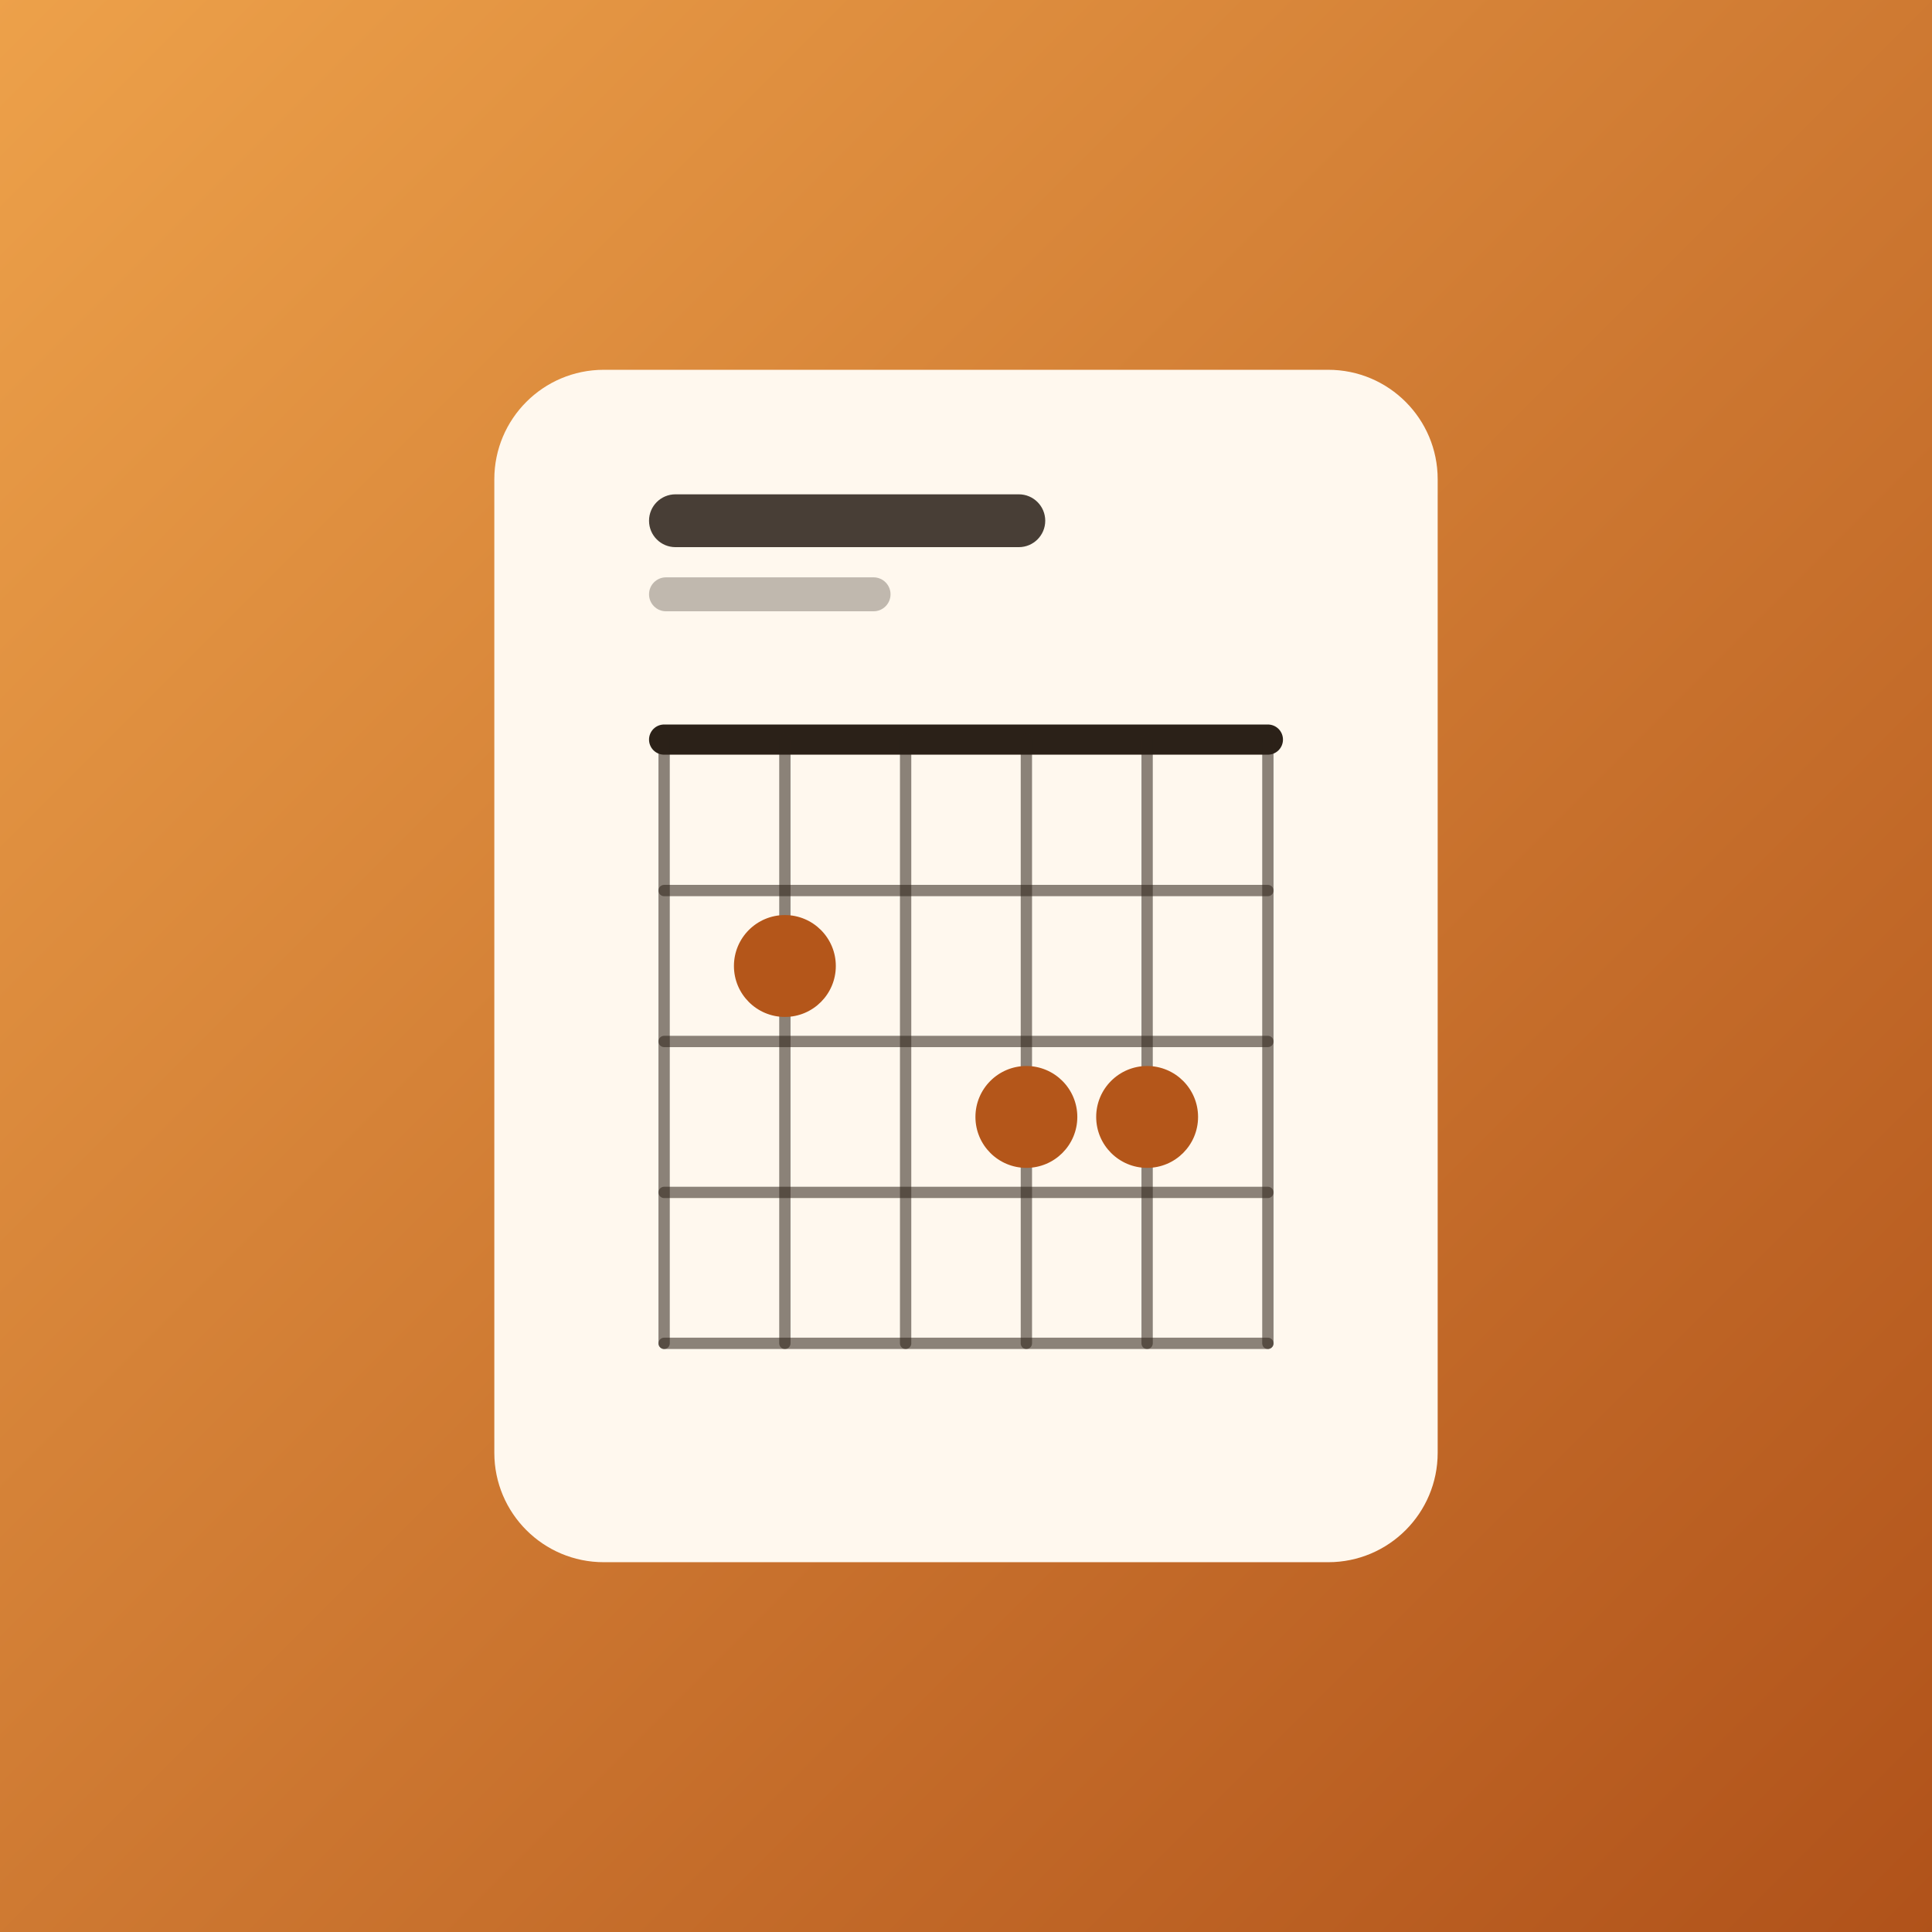
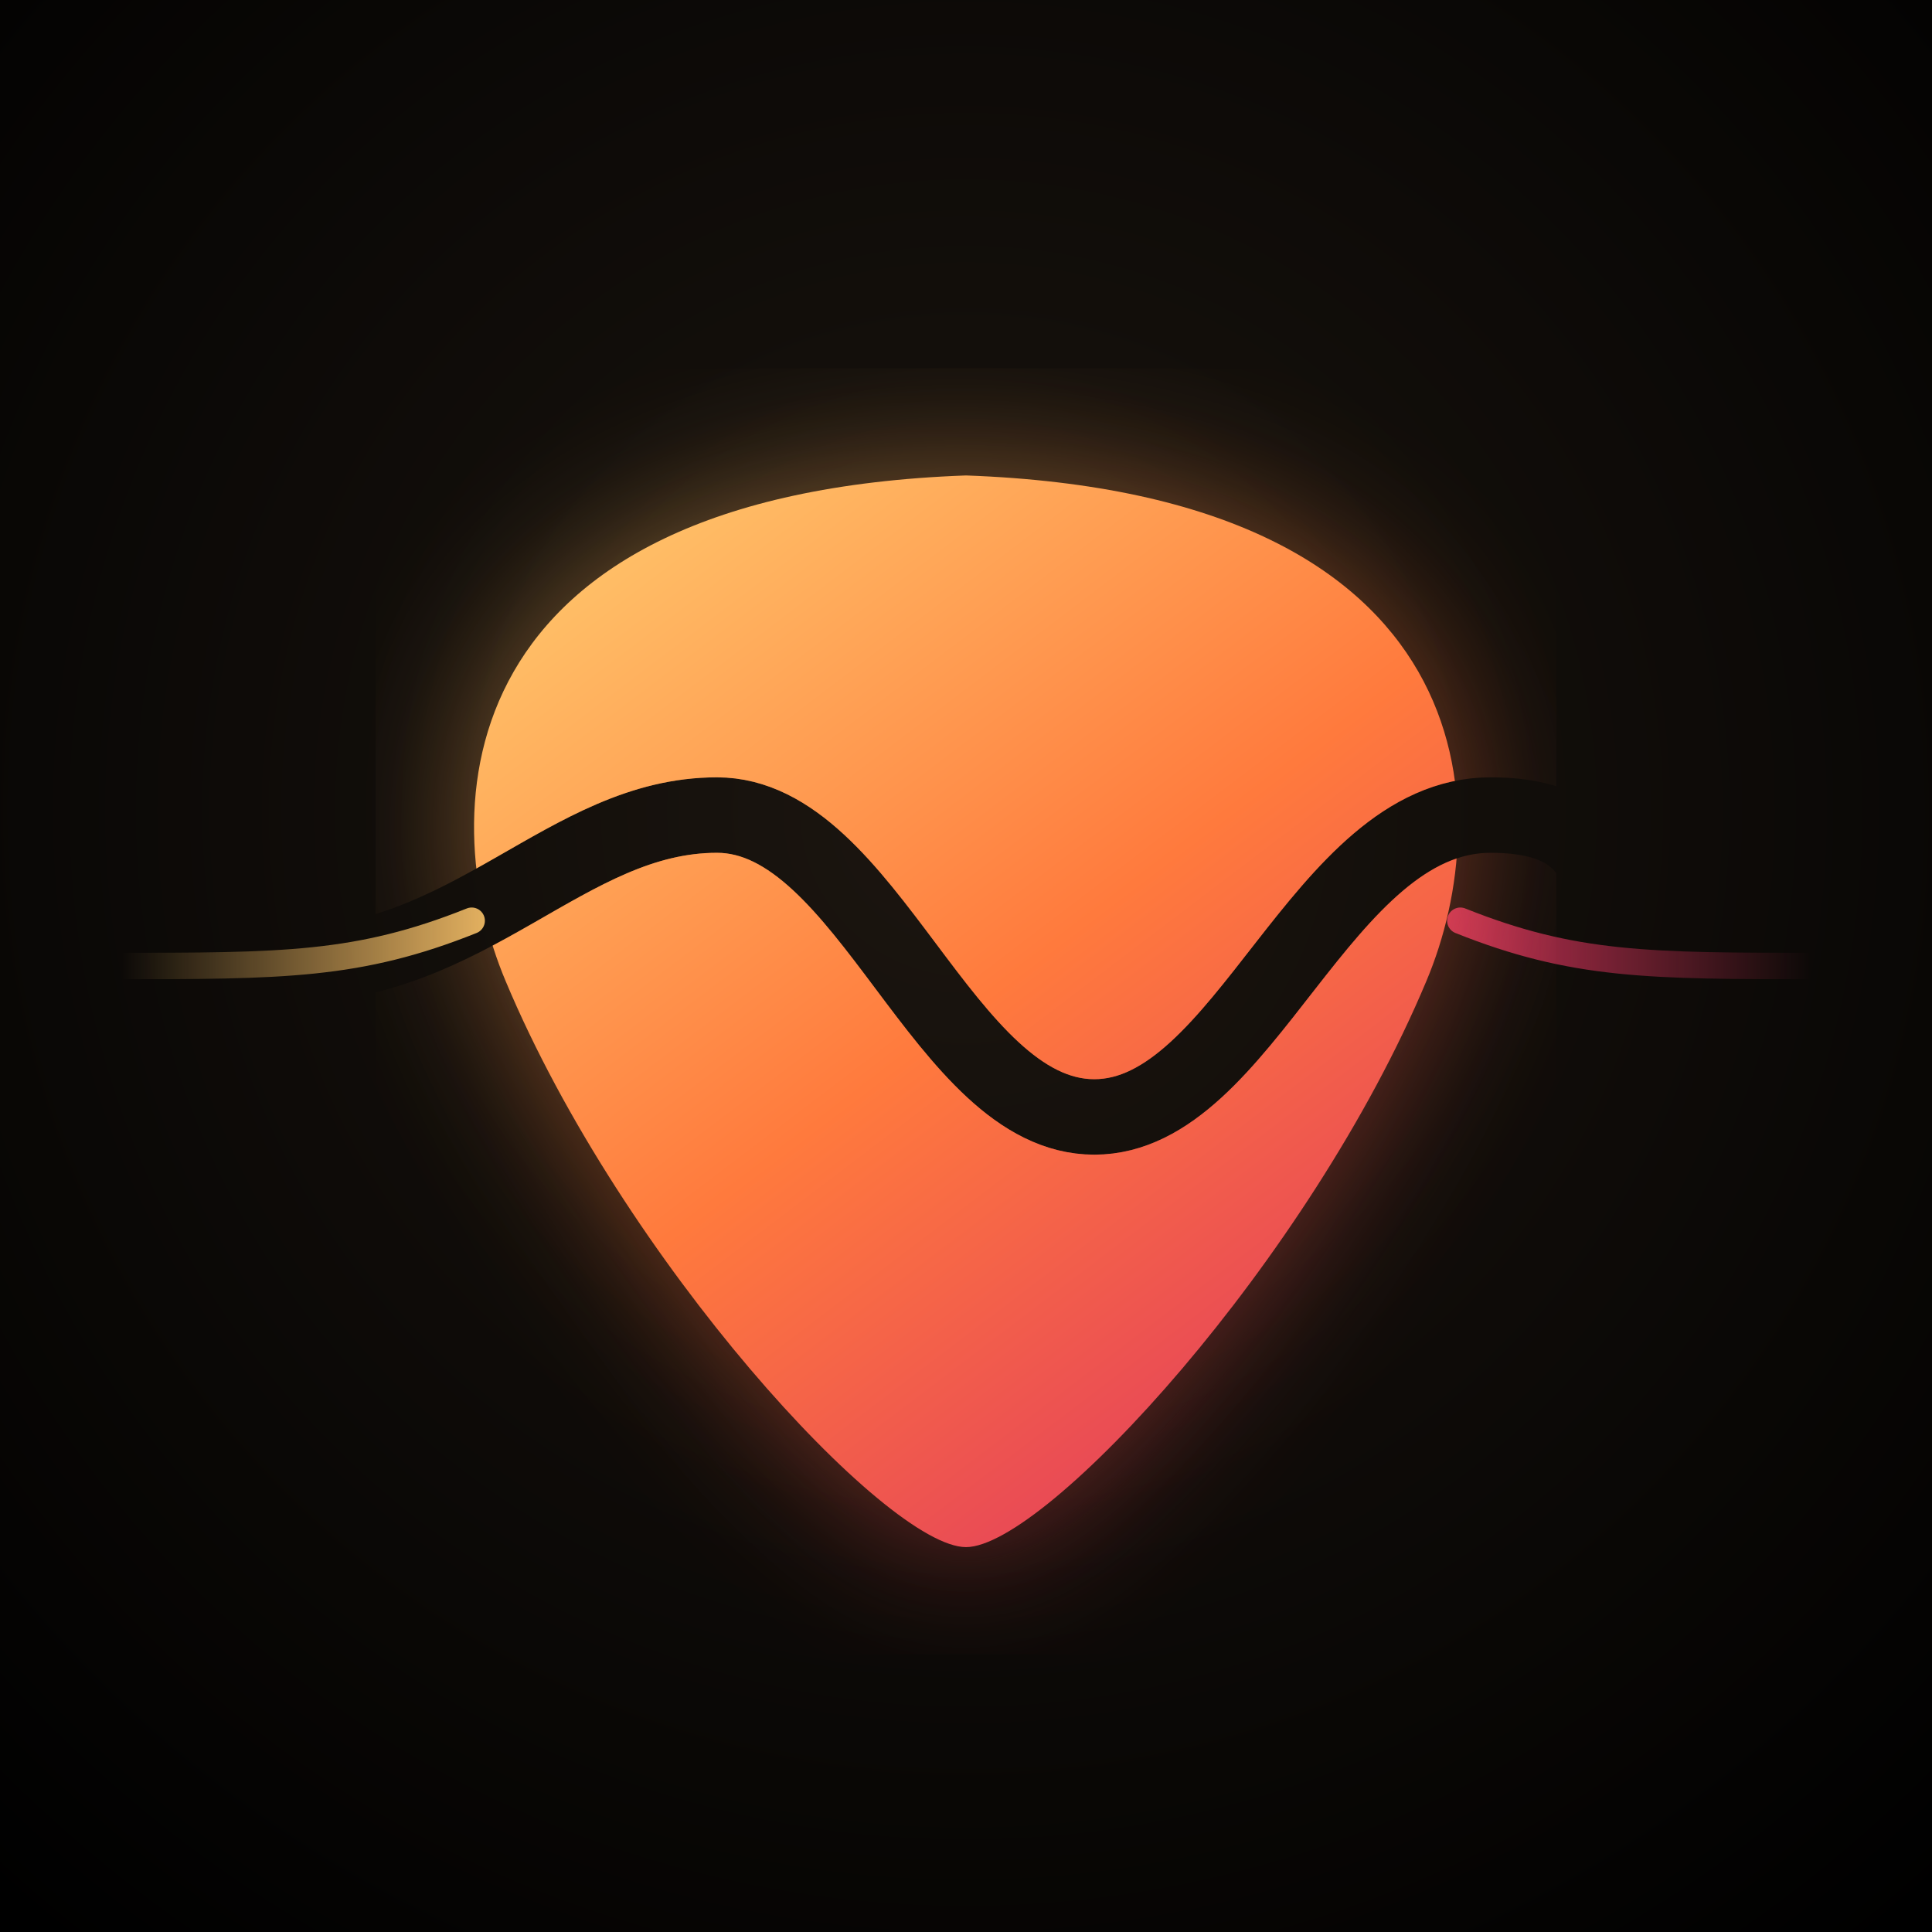
<svg xmlns="http://www.w3.org/2000/svg" viewBox="0 0 1024 1024">
  <defs>
-     <linearGradient id="bg" x1="0" y1="0" x2="1" y2="1">
-       <stop offset="0" stop-color="#EDA14A" />
-       <stop offset="1" stop-color="#B0521A" />
+     <radialGradient id="bg" cx=".5" cy=".42" r=".75">
+       <stop offset="0" stop-color="#1C1610" />
+       <stop offset="1" stop-color="#000000" />
+     </radialGradient>
+     <linearGradient id="pick" x1=".15" y1="0" x2=".85" y2="1">
+       <stop offset="0" stop-color="#FFC66B" />
+       <stop offset=".5" stop-color="#FF7A3D" />
+       <stop offset="1" stop-color="#E0365F" />
    </linearGradient>
+     <linearGradient id="wave" x1="0" y1="0" x2="1" y2="0">
+       <stop offset="0" stop-color="#FFC66B" stop-opacity="0" />
+       <stop offset=".22" stop-color="#FFC66B" stop-opacity=".9" />
+       <stop offset=".78" stop-color="#E0365F" stop-opacity=".9" />
+       <stop offset="1" stop-color="#E0365F" stop-opacity="0" />
+     </linearGradient>
+     <filter id="glow" x="-30%" y="-30%" width="160%" height="160%">
+       <feGaussianBlur stdDeviation="38" />
+     </filter>
+     <mask id="cut">
+       <rect width="1024" height="1024" fill="#fff" />
+       <path d="M150 512C250 512 300 432 380 432S500 592 580 592 700 432 790 432 830 512 880 512" fill="none" stroke="#000" stroke-width="40" stroke-linecap="round" />
+     </mask>
  </defs>
  <rect width="1024" height="1024" fill="url(#bg)" />
-   <g id="art">
-     <rect x="262" y="196" width="500" height="632" rx="58" fill="#FFF8EE" />
-     <rect x="344" y="262" width="210" height="28" rx="14" fill="#2B2118" opacity=".86" />
-     <rect x="344" y="306" width="128" height="18" rx="9" fill="#2B2118" opacity=".3" />
-     <g stroke="#2B2118" stroke-linecap="round">
-       <path d="M352 392h320" stroke-width="16" />
-       <path d="M352 472h320M352 552h320M352 632h320M352 712h320" stroke-width="6" opacity=".55" />
-       <path d="M352 392v320M416 392v320M480 392v320M544 392v320M608 392v320M672 392v320" stroke-width="6" opacity=".55" />
-     </g>
-     <circle cx="416" cy="512" r="27" fill="#B4561A" />
-     <circle cx="544" cy="592" r="27" fill="#B4561A" />
-     <circle cx="608" cy="592" r="27" fill="#B4561A" />
-   </g>
+   <path d="M60 512C150 512 190 512 250 488M774 488C834 512 874 512 964 512" fill="none" stroke="url(#wave)" stroke-width="14" stroke-linecap="round" />
+   <path d="M512 820C470 820 330 668 268 520C230 430 236 262 512 252C788 262 794 430 756 520C694 668 554 820 512 820Z" fill="url(#pick)" opacity=".45" filter="url(#glow)" mask="url(#cut)" />
+   <path id="art" mask="url(#cut)" fill="url(#pick)" d="M512 820C470 820 330 668 268 520C230 430 236 262 512 252C788 262 794 430 756 520C694 668 554 820 512 820Z" />
</svg>
